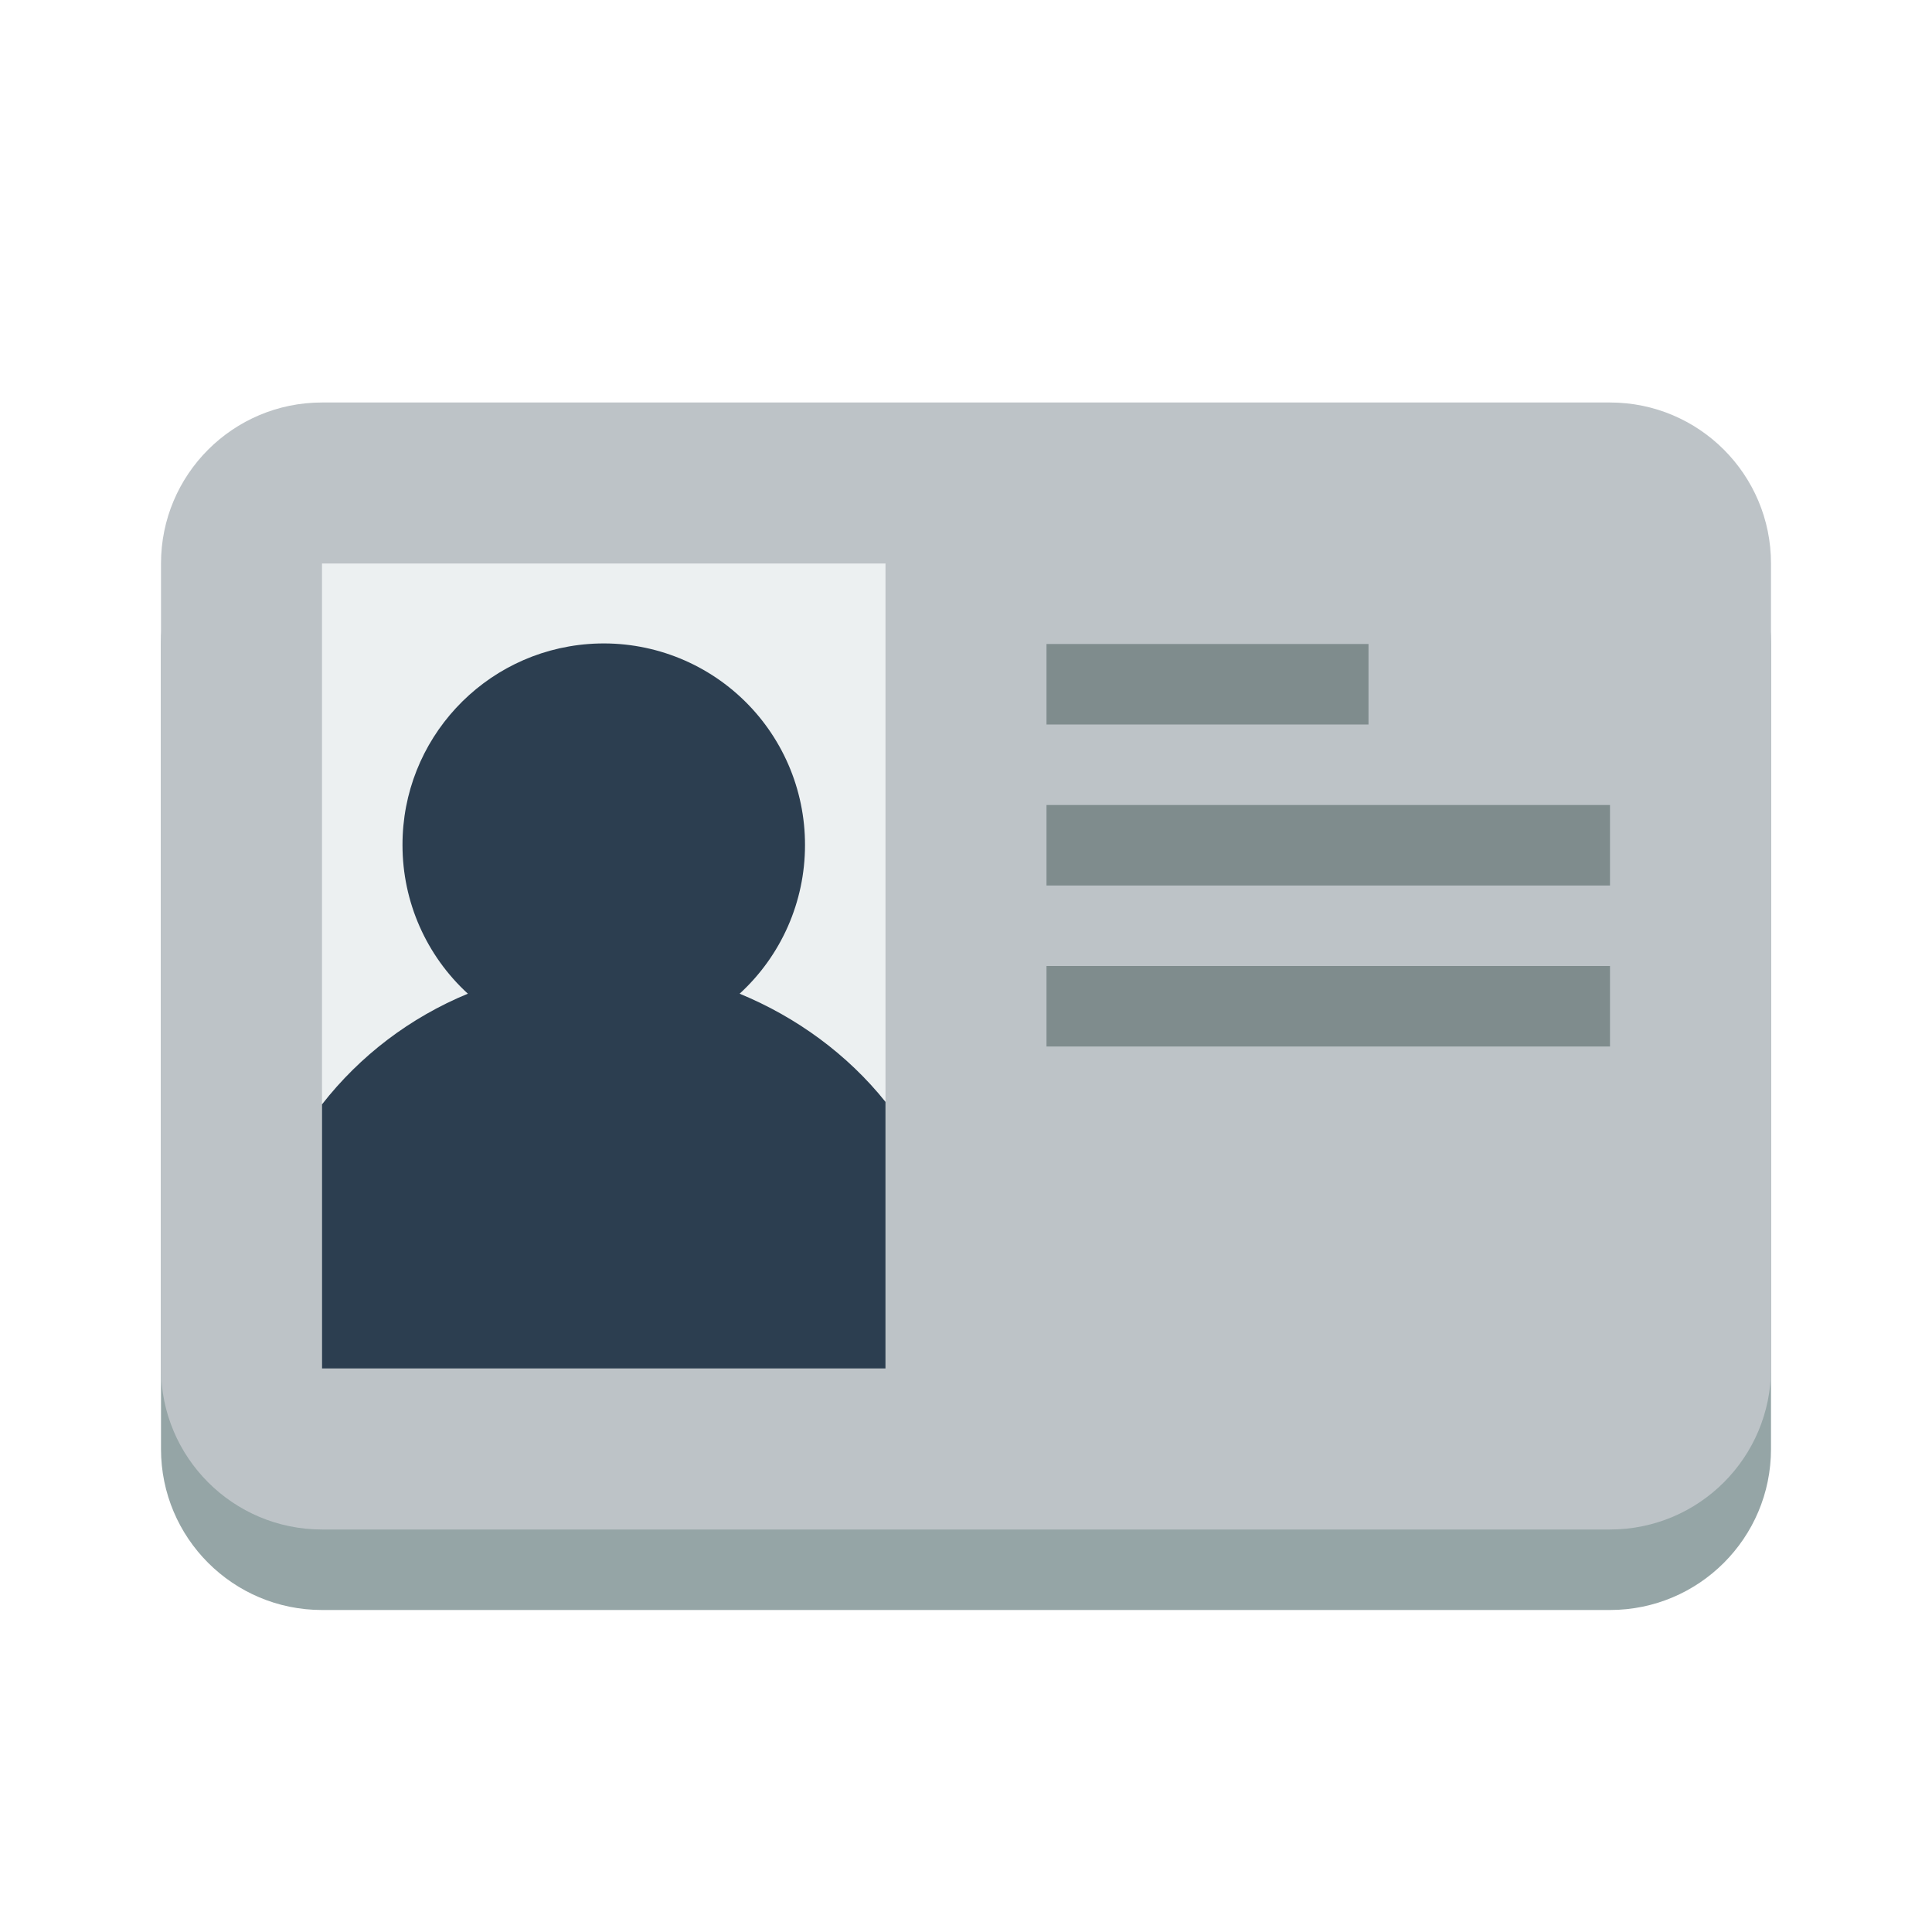
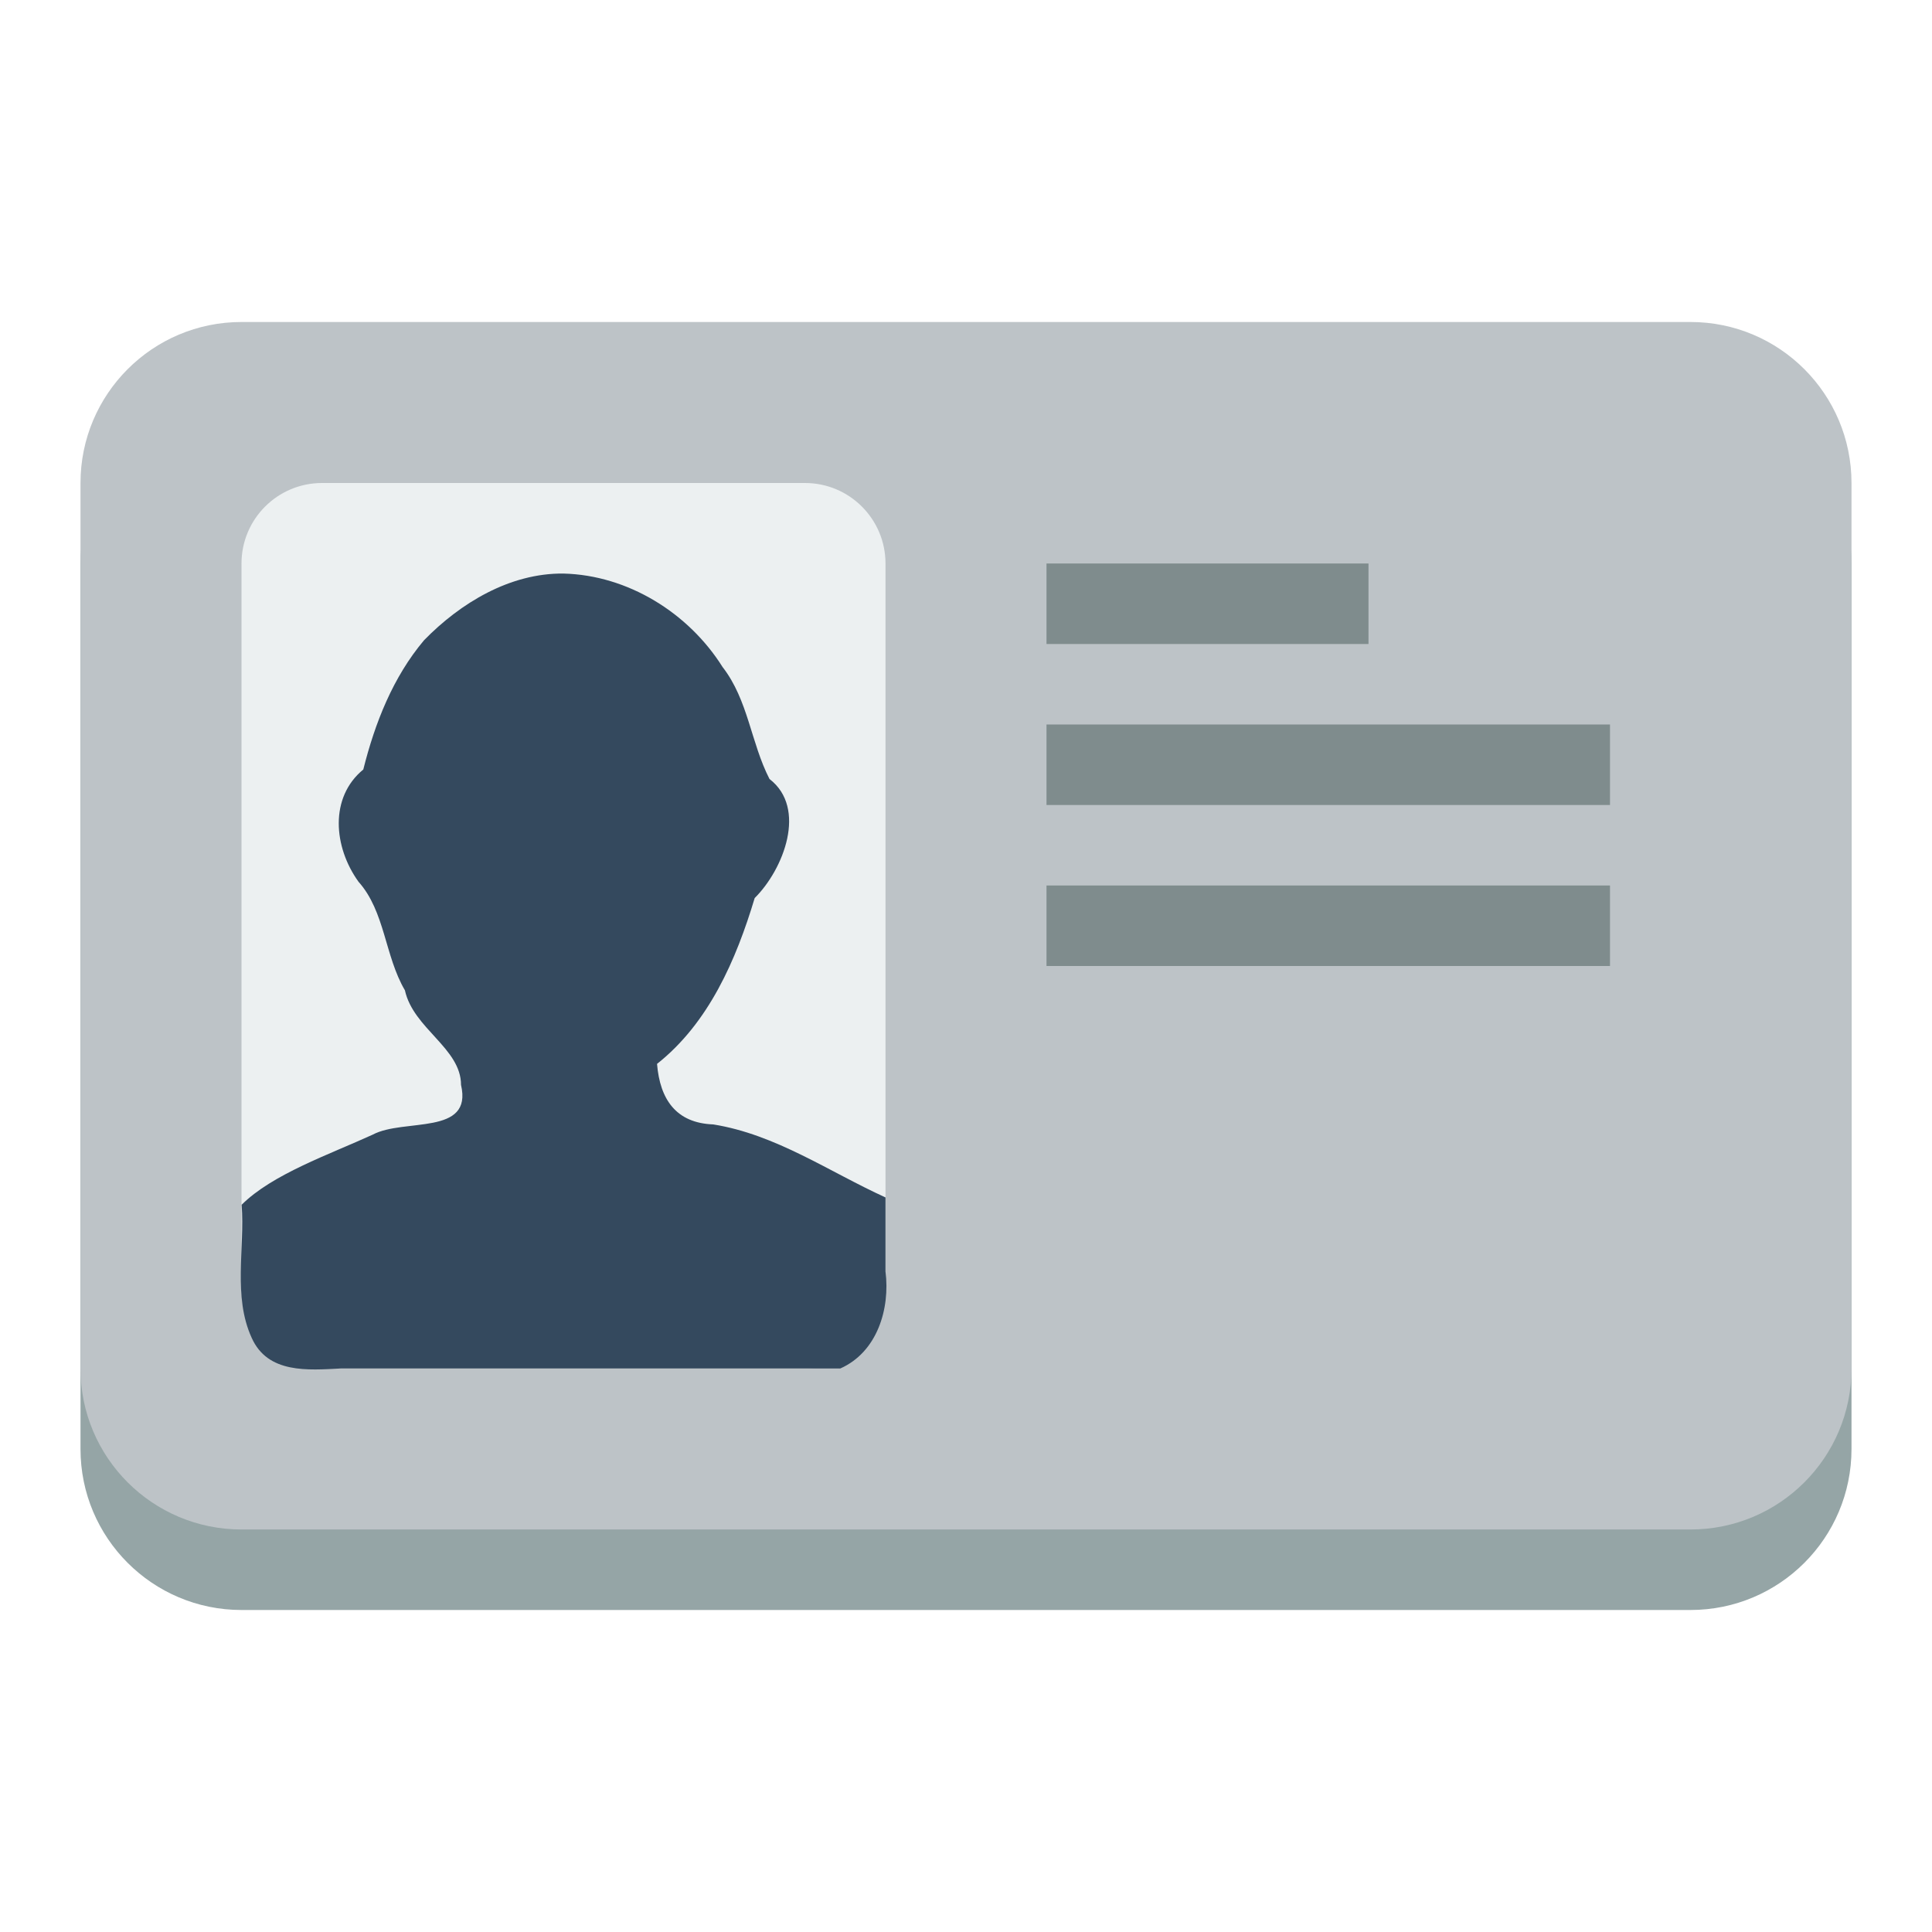
<svg xmlns="http://www.w3.org/2000/svg" version="1.1" width="24" height="24" id="svg2">
  <defs id="defs4" />
  <g transform="translate(0,-1028.362)" id="layer1">
-     <path d="M 4,1034.362 C 2.895,1034.362 2,1035.258 2,1036.362 L 2,1046.362 C 2,1047.467 2.895,1048.362 4,1048.362 L 20,1048.362 C 21.105,1048.362 22,1047.467 22,1046.362 L 22,1036.362 C 22,1035.258 21.105,1034.362 20,1034.362 L 4,1034.362 z" id="path4463-6-8" style="fill:#95a5a6;fill-opacity:1;fill-rule:nonzero;stroke:none" />
-     <path d="M 4,5 C 2.895,5 2,5.895 2,7 L 2,17 C 2,18.105 2.895,19 4,19 L 20,19 C 21.105,19 22,18.105 22,17 L 22,7 C 22,5.895 21.105,5 20,5 L 4,5 z" transform="translate(0,1028.362)" id="path4463-6" style="fill:#bdc3c7;fill-opacity:1;fill-rule:nonzero;stroke:none" />
-     <rect width="7" height="10" x="4" y="1035.362" id="rect3026" style="fill:#ecf0f1;fill-opacity:1;fill-rule:nonzero;stroke:none" />
-     <path style="fill:#2c3e50;fill-opacity:1;fill-rule:nonzero;stroke:none" d="M 7.312 8 A 2.5 2.5 0 0 0 5 10.5 A 2.5 2.5 0 0 0 5.812 12.344 C 5.094 12.641 4.473 13.113 4 13.719 L 4 16 L 4 17 L 11 17 L 11 16 L 11 13.688 C 10.526 13.096 9.895 12.636 9.188 12.344 A 2.5 2.5 0 0 0 10 10.5 A 2.5 2.5 0 0 0 7.312 8 z " transform="translate(0,1028.362)" id="path3030" />
-     <path style="fill:#7f8c8d;fill-opacity:1;fill-rule:nonzero;stroke:none" d="M 13 8 L 13 9 L 17 9 L 17 8 L 13 8 z M 13 10 L 13 11 L 20 11 L 20 10 L 13 10 z M 13 12 L 13 13 L 20 13 L 20 12 L 13 12 z " transform="translate(0,1028.362)" id="rect3049" />
+     <path style="fill:#95a5a6;fill-opacity:1;fill-rule:nonzero;stroke:none" d="M 3,1033.362 C 1.895,1033.362 1,1034.258 1,1035.362 L 1,1045.362 1,1046.362 C 1,1047.467 1.895,1048.362 3,1048.362 L 19,1048.362 21,1048.362 C 22.105,1048.362 23,1047.467 23,1046.362 L 23,1045.362 23,1036.362 23,1035.362 C 23,1034.258 22.105,1033.362 21,1033.362 L 19,1033.362 5,1033.362 3,1033.362 z" id="path4463-6-6" />
+     <path style="fill:#bdc3c7;fill-opacity:1;fill-rule:nonzero;stroke:none" d="M 3,1032.362 C 1.895,1032.362 1,1033.258 1,1034.362 L 1,1044.362 1,1045.362 C 1,1046.467 1.895,1047.362 3,1047.362 L 19,1047.362 21,1047.362 C 22.105,1047.362 23,1046.467 23,1045.362 L 23,1044.362 23,1035.362 23,1034.362 C 23,1033.258 22.105,1032.362 21,1032.362 L 19,1032.362 5,1032.362 3,1032.362 z" id="path4463-6" />
+     <path style="fill:#7f8c8d;fill-opacity:1;fill-rule:nonzero;stroke:none" d="M 13,1035.362 13,1036.362 17,1036.362 17,1035.362 13,1035.362 z M 13,1037.362 13,1038.362 20,1038.362 20,1037.362 13,1037.362 z M 13,1039.362 13,1040.362 20,1040.362 20,1039.362 13,1039.362 z" id="rect3049" />
+     <path style="fill:#ecf0f1;fill-opacity:1;fill-rule:nonzero;stroke:none" d="M 4 6 C 3.448 6 3 6.448 3 7 L 3 16 C 3 16.552 3.448 17 4 17 L 10 17 C 10.552 17 11 16.552 11 16 L 11 7 C 11 6.448 10.552 6 10 6 L 4 6 z " id="path3028" transform="translate(0,1028.362)" />
+     <path style="fill:#34495e;fill-opacity:1;fill-rule:nonzero;stroke:none" d="M 7,1035.487 C 6.335,1035.48 5.72,1035.852 5.268,1036.315 4.881,1036.774 4.657,1037.345 4.513,1037.921 4.091,1038.267 4.142,1038.884 4.454,1039.316 4.784,1039.686 4.779,1040.237 5.03,1040.664 5.134,1041.14 5.727,1041.383 5.727,1041.839 5.876,1042.475 5.017,1042.25 4.63,1042.457 4.09,1042.704 3.383,1042.948 3.002,1043.328 3.042,1043.875 2.892,1044.467 3.126,1044.98 3.326,1045.429 3.827,1045.382 4.23,1045.362 6.299,1045.362 8.368,1045.362 10.438,1045.362 10.897,1045.159 11.059,1044.621 11,1044.157 11,1043.85 11,1043.544 11,1043.237 10.295,1042.916 9.64,1042.455 8.86,1042.33 8.398,1042.313 8.198,1042.018 8.162,1041.578 8.805,1041.07 9.145,1040.284 9.375,1039.518 9.735,1039.161 10.03,1038.401 9.559,1038.039 9.328,1037.591 9.295,1037.058 8.976,1036.648 8.554,1035.976 7.8,1035.507 7,1035.487 z" id="path3028-3" />
  </g>
</svg>
